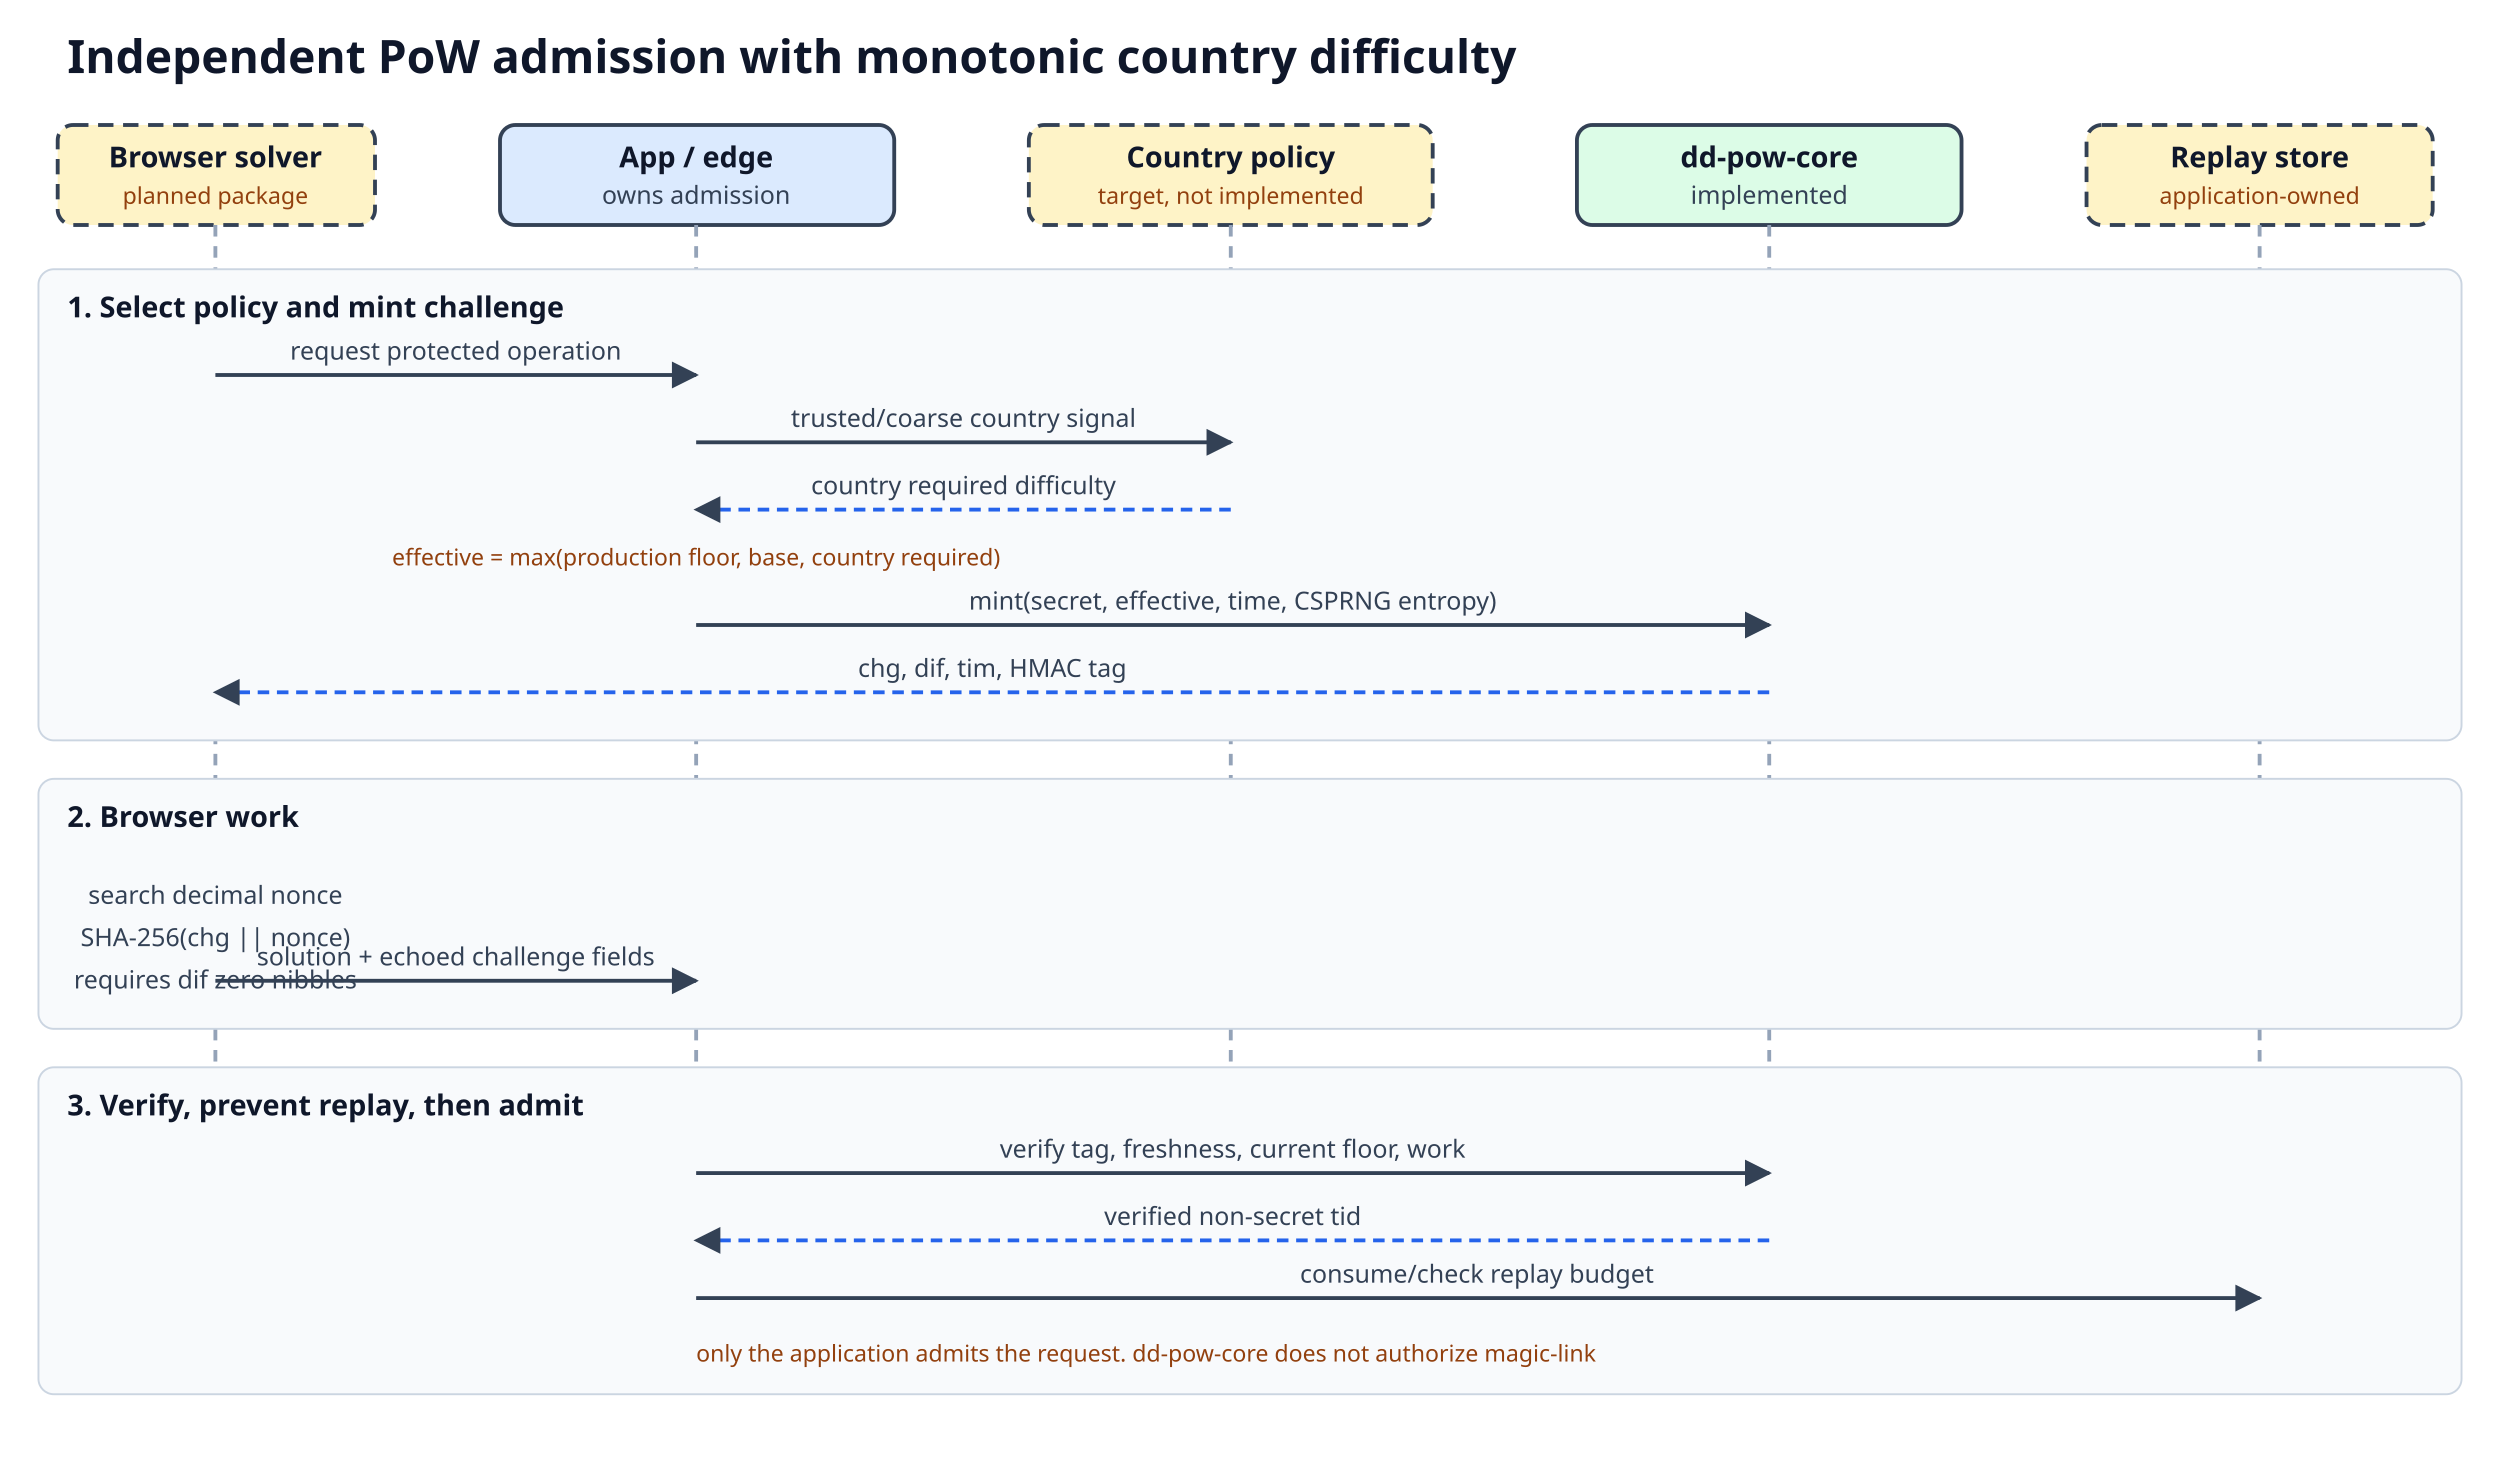
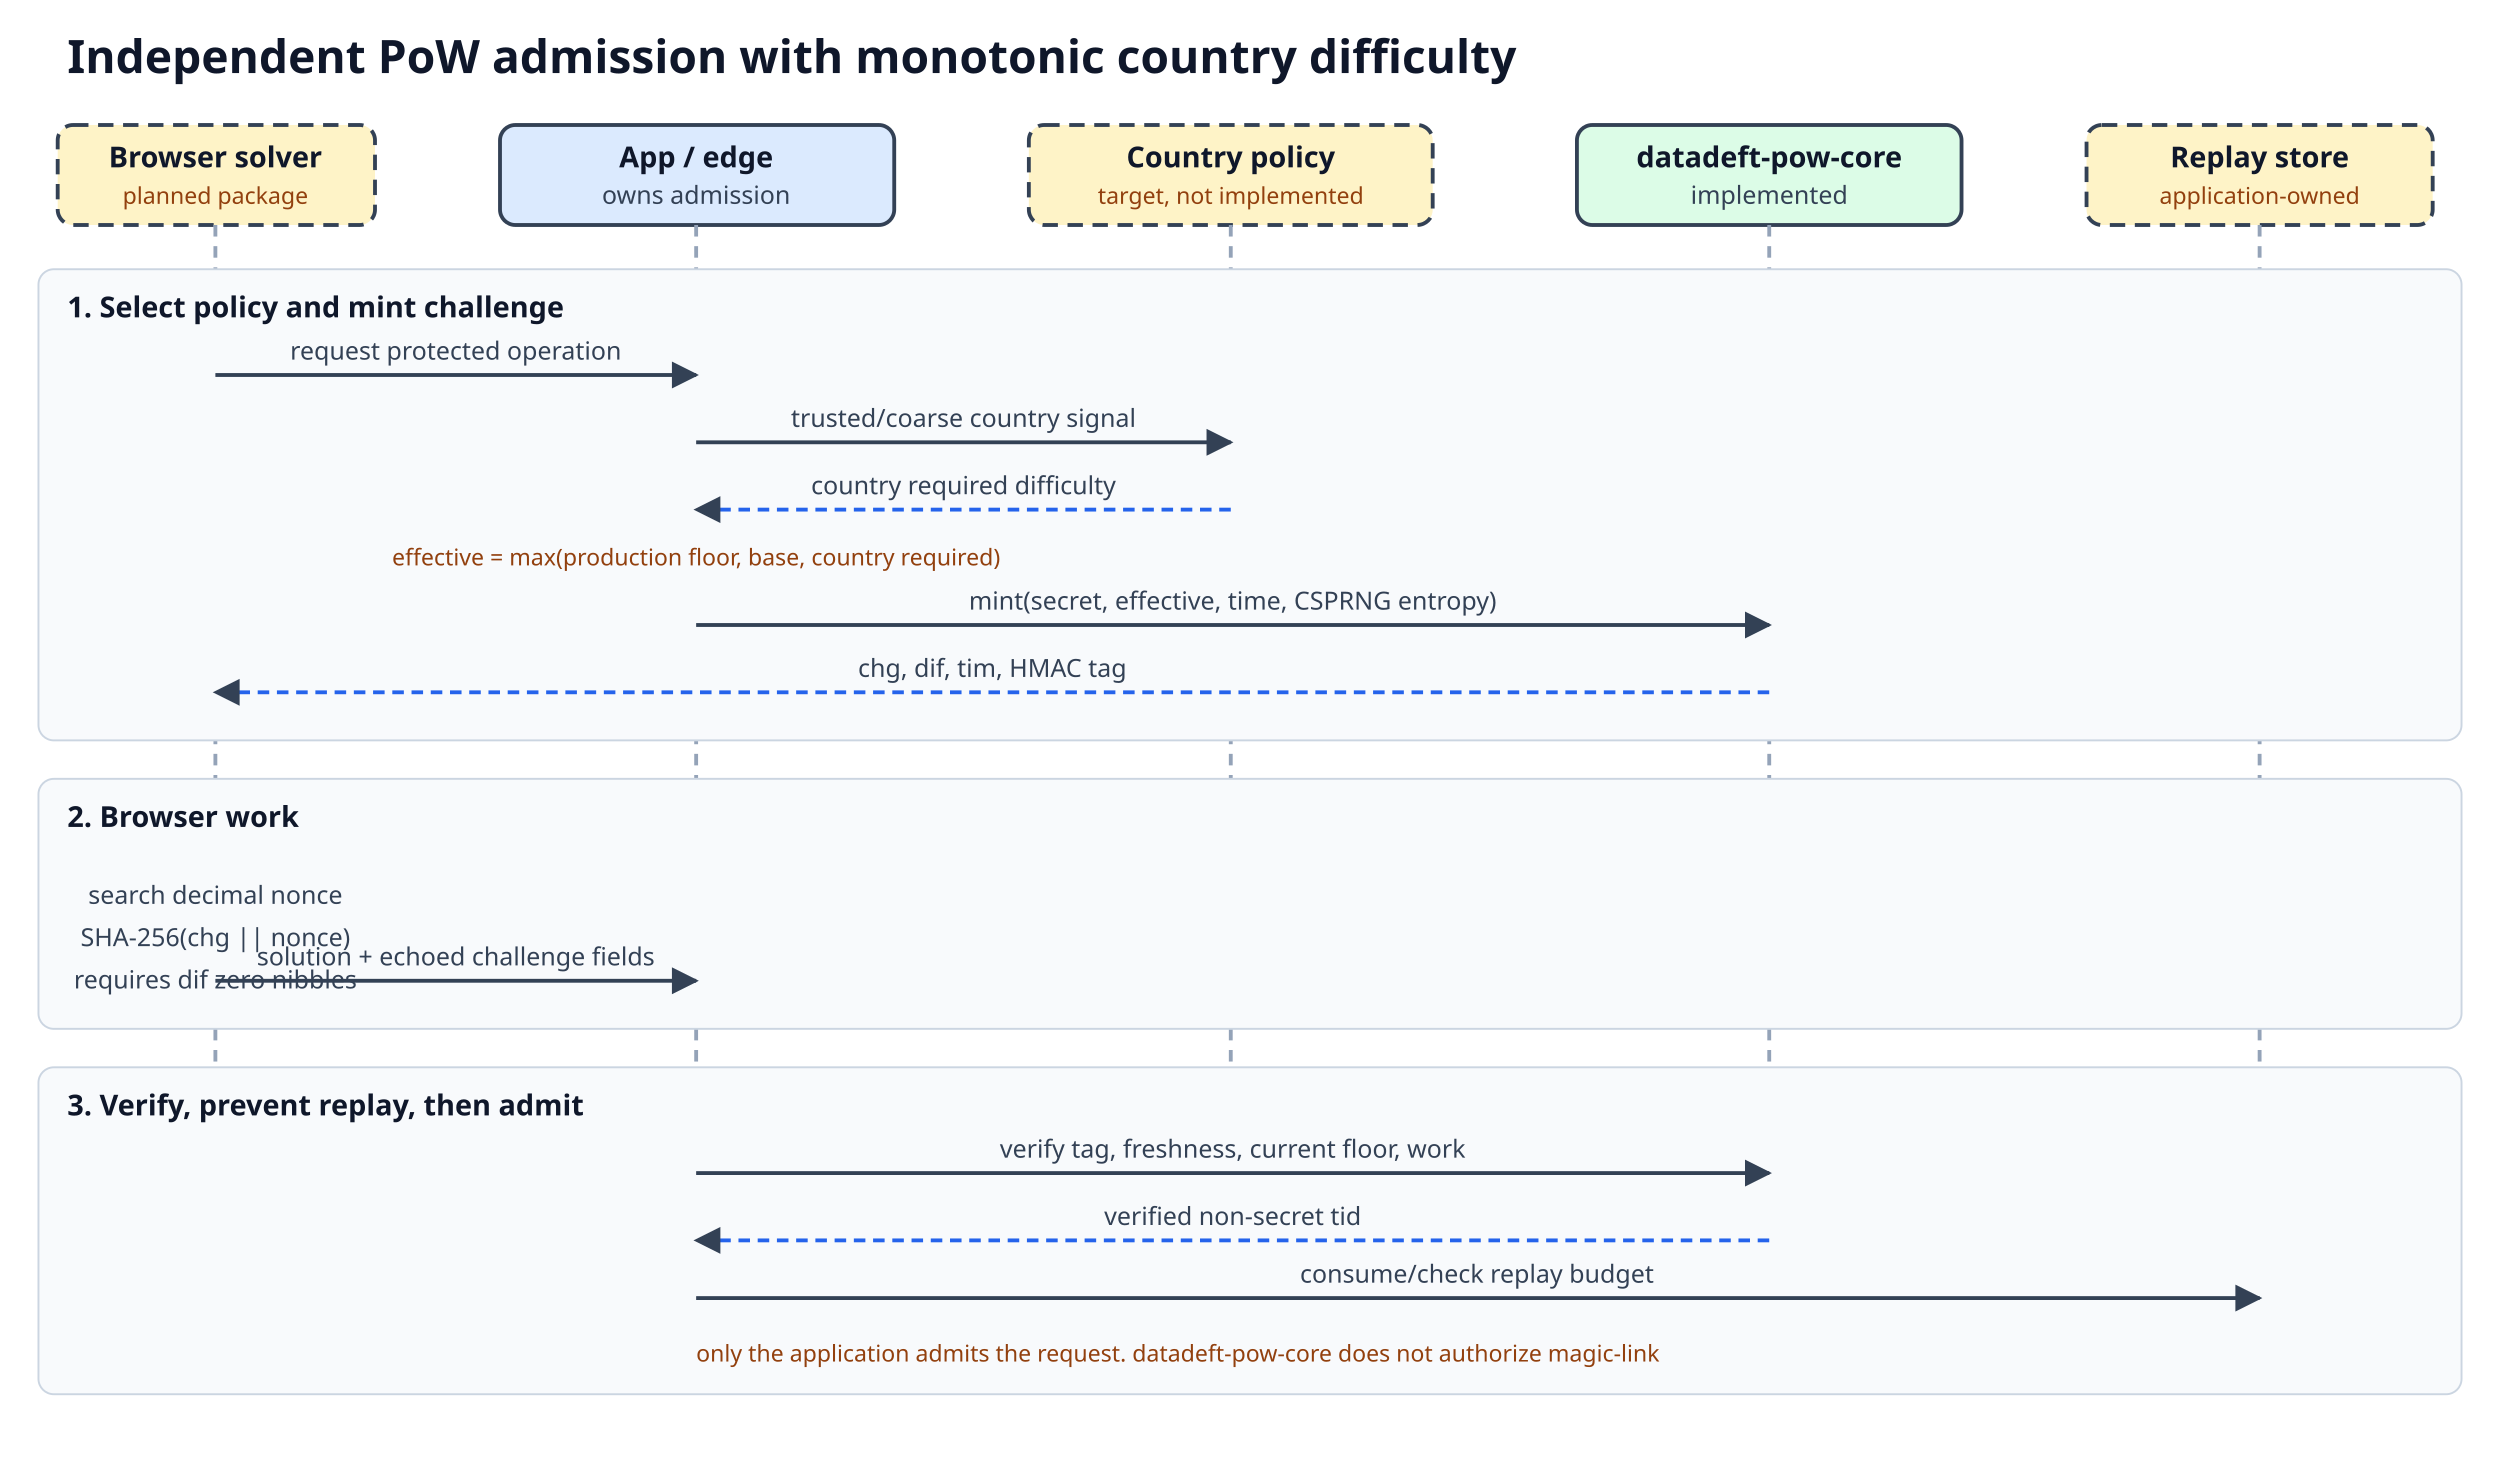
<svg xmlns="http://www.w3.org/2000/svg" width="1300" height="760" viewBox="0 0 1300 760" role="img" aria-labelledby="title desc">
  <defs>
    <marker id="arrow" viewBox="0 0 10 10" refX="9" refY="5" markerWidth="7" markerHeight="7" orient="auto">
      <path d="M0 0L10 5L0 10Z" fill="#334155" />
    </marker>
    <style>.title{font:700 24px system-ui,sans-serif;fill:#0f172a}.head{font:700 15px system-ui,sans-serif;fill:#0f172a}.text{font:13px system-ui,sans-serif;fill:#334155}.note{font:12px system-ui,sans-serif;fill:#92400e}.box{stroke:#334155;stroke-width:2;rx:8}.implemented{fill:#dcfce7}.planned{fill:#fef3c7;stroke-dasharray:8 5}.external{fill:#dbeafe}.life{stroke:#94a3b8;stroke-width:2;stroke-dasharray:6 5}.msg{stroke:#334155;stroke-width:2;marker-end:url(#arrow)}.return{stroke:#2563eb;stroke-width:2;stroke-dasharray:6 4;marker-end:url(#arrow)}.phase{fill:#f8fafc;stroke:#cbd5e1;rx:8}</style>
  </defs>
  <text x="35" y="38" class="title">Independent PoW admission with monotonic country difficulty</text>
  <rect x="30" y="65" width="165" height="52" class="box planned" />
  <text x="112" y="87" text-anchor="middle" class="head">Browser solver</text>
  <text x="112" y="106" text-anchor="middle" class="note">planned package</text>
  <rect x="260" y="65" width="205" height="52" class="box external" />
  <text x="362" y="87" text-anchor="middle" class="head">App / edge</text>
  <text x="362" y="106" text-anchor="middle" class="text">owns admission</text>
  <rect x="535" y="65" width="210" height="52" class="box planned" />
  <text x="640" y="87" text-anchor="middle" class="head">Country policy</text>
  <text x="640" y="106" text-anchor="middle" class="note">target, not implemented</text>
  <rect x="820" y="65" width="200" height="52" class="box implemented" />
-   <text x="920" y="87" text-anchor="middle" class="head">dd-pow-core</text>
+   <text x="920" y="87" text-anchor="middle" class="head">datadeft-pow-core</text>
  <text x="920" y="106" text-anchor="middle" class="text">implemented</text>
  <rect x="1085" y="65" width="180" height="52" class="box planned" />
  <text x="1175" y="87" text-anchor="middle" class="head">Replay store</text>
  <text x="1175" y="106" text-anchor="middle" class="note">application-owned</text>
  <g>
    <line x1="112" y1="117" x2="112" y2="720" class="life" />
    <line x1="362" y1="117" x2="362" y2="720" class="life" />
    <line x1="640" y1="117" x2="640" y2="720" class="life" />
    <line x1="920" y1="117" x2="920" y2="720" class="life" />
    <line x1="1175" y1="117" x2="1175" y2="720" class="life" />
  </g>
  <rect x="20" y="140" width="1260" height="245" class="phase" />
  <text x="35" y="165" class="head">1. Select policy and mint challenge</text>
  <line x1="112" y1="195" x2="362" y2="195" class="msg" />
  <text x="237" y="187" text-anchor="middle" class="text">request protected operation</text>
  <line x1="362" y1="230" x2="640" y2="230" class="msg" />
  <text x="501" y="222" text-anchor="middle" class="text">trusted/coarse country signal</text>
  <line x1="640" y1="265" x2="362" y2="265" class="return" />
  <text x="501" y="257" text-anchor="middle" class="text">country required difficulty</text>
  <text x="362" y="294" text-anchor="middle" class="note">effective = max(production floor, base, country required)</text>
  <line x1="362" y1="325" x2="920" y2="325" class="msg" />
  <text x="641" y="317" text-anchor="middle" class="text">mint(secret, effective, time, CSPRNG entropy)</text>
  <line x1="920" y1="360" x2="112" y2="360" class="return" />
  <text x="516" y="352" text-anchor="middle" class="text">chg, dif, tim, HMAC tag</text>
  <rect x="20" y="405" width="1260" height="130" class="phase" />
  <text x="35" y="430" class="head">2. Browser work</text>
  <text x="112" y="470" text-anchor="middle" class="text">search decimal nonce</text>
  <text x="112" y="492" text-anchor="middle" class="text">SHA-256(chg || nonce)</text>
  <text x="112" y="514" text-anchor="middle" class="text">requires dif zero nibbles</text>
  <line x1="112" y1="510" x2="362" y2="510" class="msg" />
  <text x="237" y="502" text-anchor="middle" class="text">solution + echoed challenge fields</text>
  <rect x="20" y="555" width="1260" height="170" class="phase" />
  <text x="35" y="580" class="head">3. Verify, prevent replay, then admit</text>
  <line x1="362" y1="610" x2="920" y2="610" class="msg" />
  <text x="641" y="602" text-anchor="middle" class="text">verify tag, freshness, current floor, work</text>
  <line x1="920" y1="645" x2="362" y2="645" class="return" />
  <text x="641" y="637" text-anchor="middle" class="text">verified non-secret tid</text>
  <line x1="362" y1="675" x2="1175" y2="675" class="msg" />
  <text x="768" y="667" text-anchor="middle" class="text">consume/check replay budget</text>
-   <text x="362" y="708" class="note">only the application admits the request. dd-pow-core does not authorize magic-link</text>
+   <text x="362" y="708" class="note">only the application admits the request. datadeft-pow-core does not authorize magic-link</text>
</svg>
